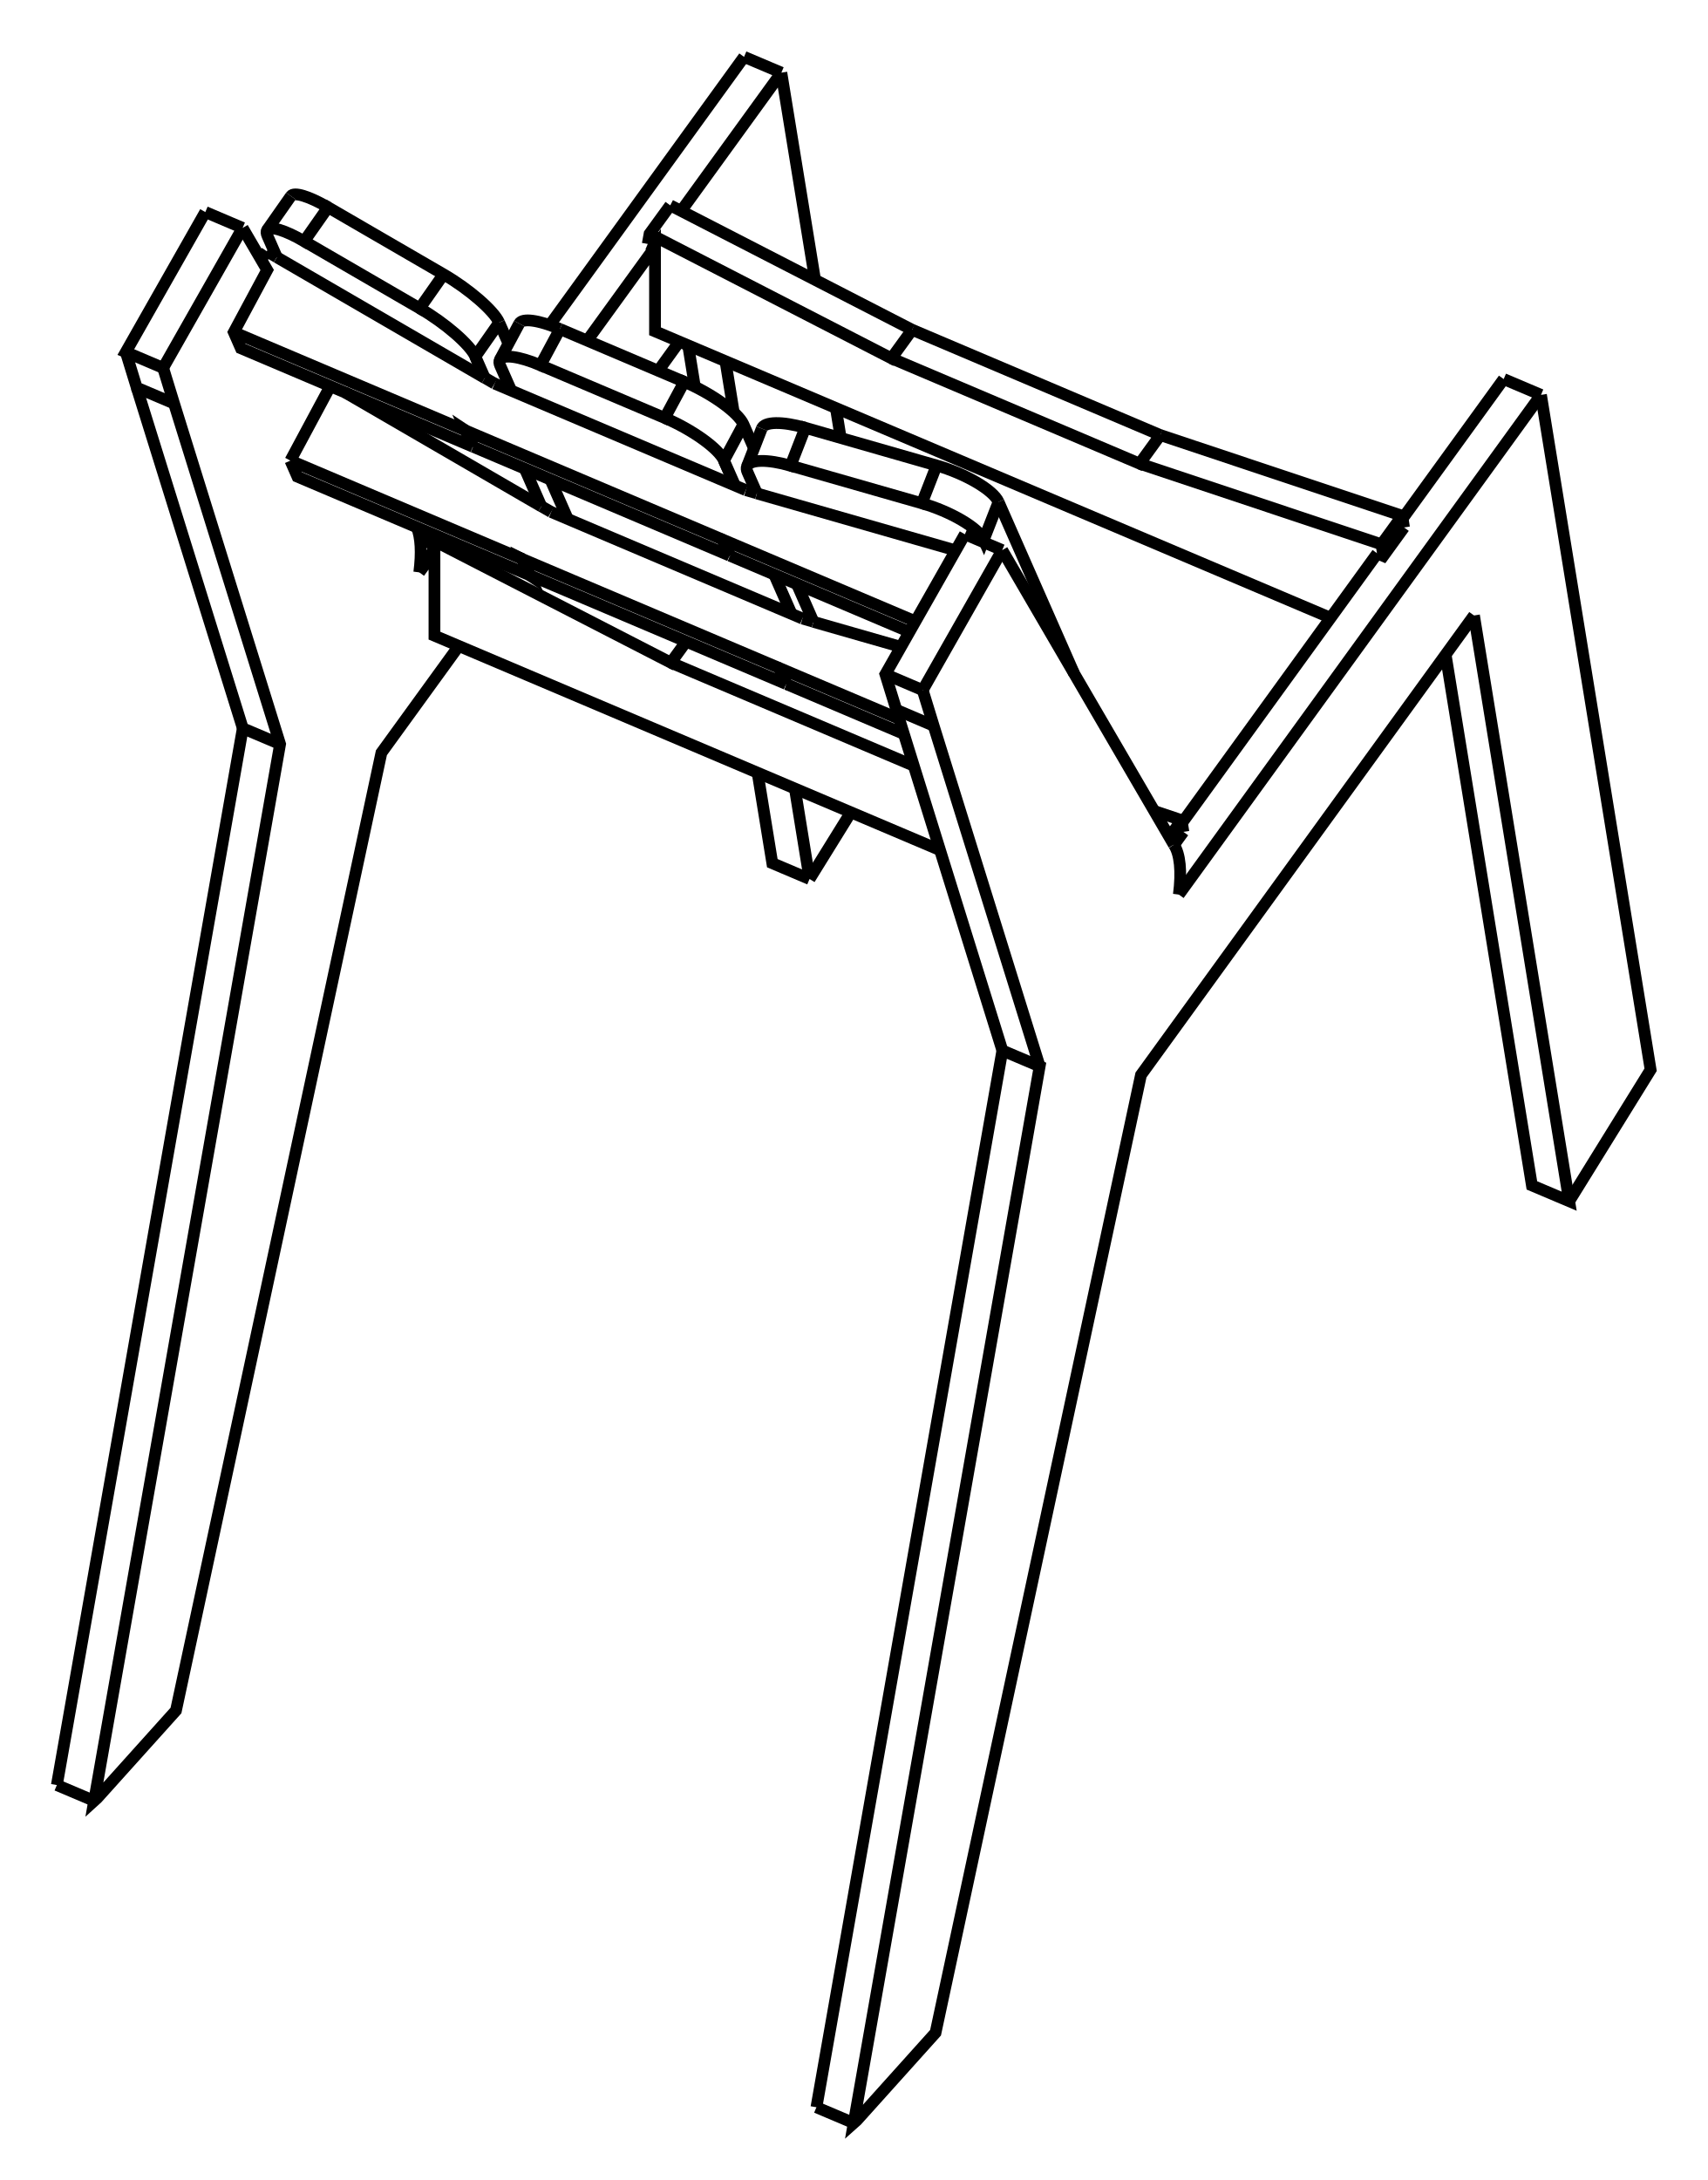
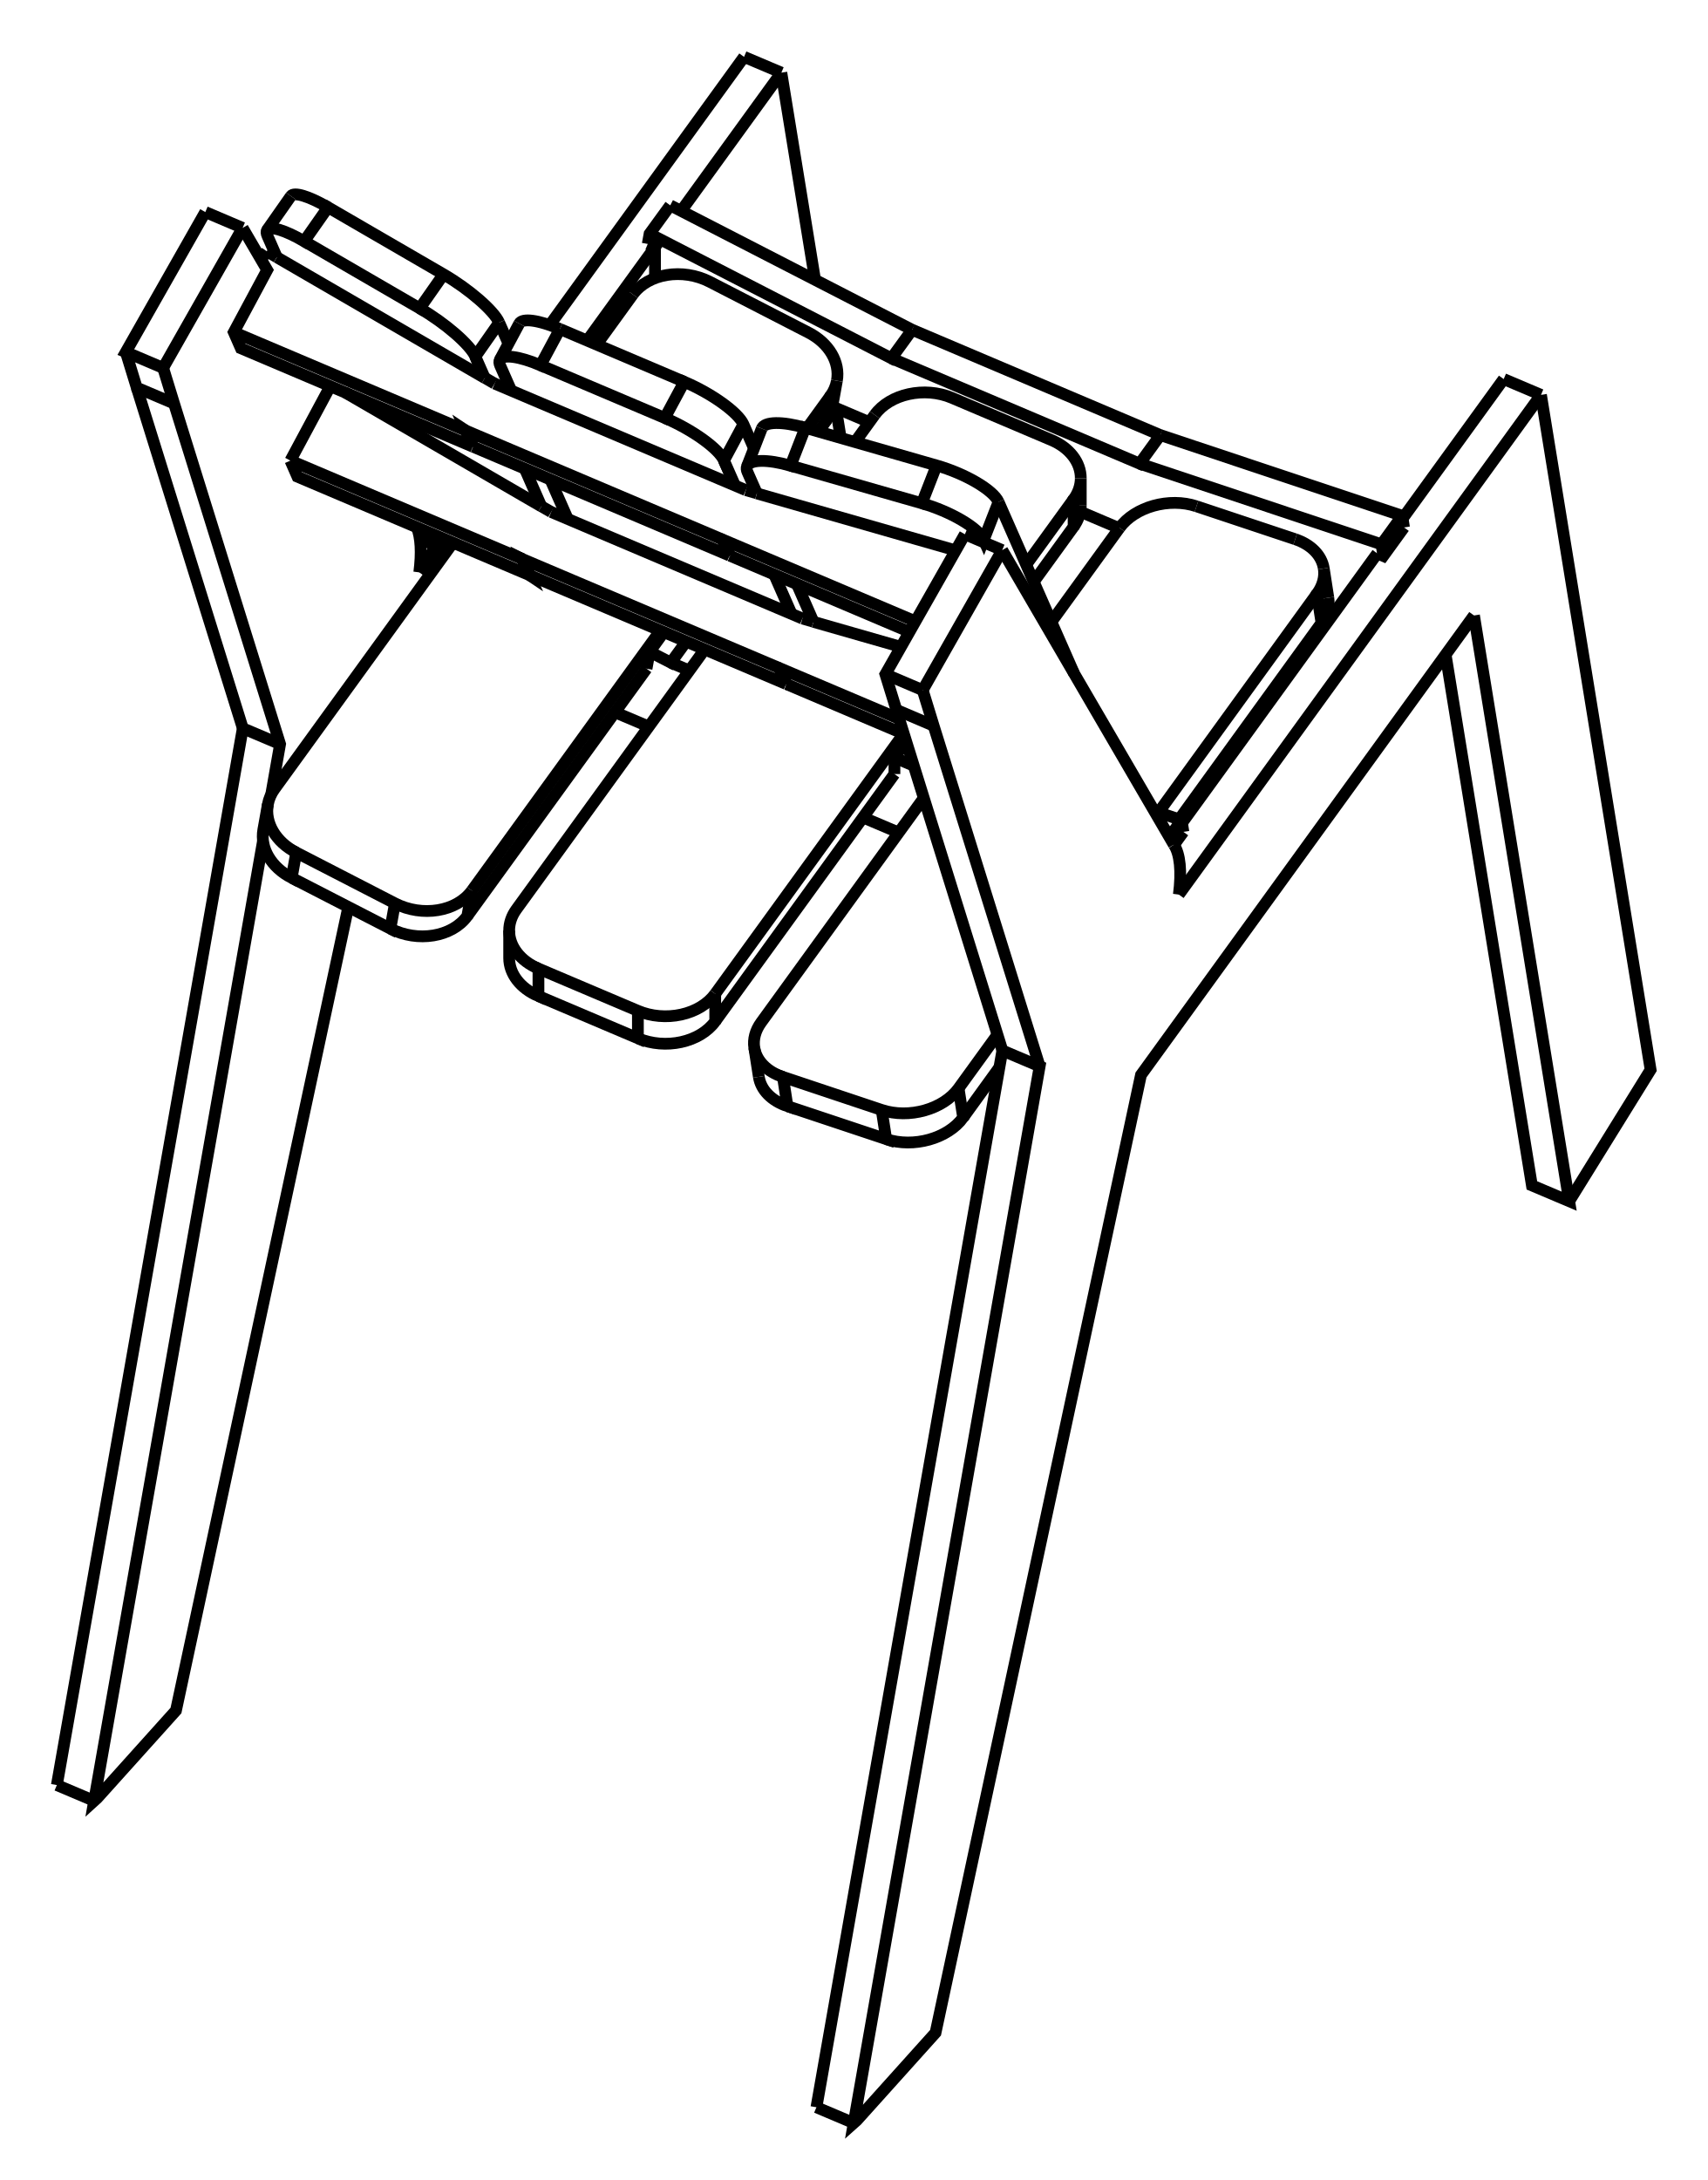
<svg xmlns="http://www.w3.org/2000/svg" version="1.1" viewBox="-15.015 -13.202 30.03 38.335" fill="none" stroke="black" stroke-width="0.6%" vector-effect="non-scaling-stroke">
  <path d="M 5.63 1.651 A 2.5 0.781 112.983 0 1 5.718 2.529" />
  <path d="M -0.656 23.854 L 2.614 5.271 L 3.27 5.549 L -0 24.132 L 0.055 24.083 L 1.439 22.543 L 5.052 5.701 L 10.909 -2.379" />
  <path d="M 10.41 -1.69 L 11.927 7.643 L 12.583 7.921 L 10.909 -2.379" />
  <path d="M 11.431 -6.536 L 9.653 -4.084" />
  <path d="M 9.208 -3.47 L 5.774 1.268" />
  <path d="M 1.955 -3.807 L 0.557 -1.345 L 0.75 -0.719 L 2.614 5.271" />
  <path d="M 12.087 -6.258 L 11.431 -6.536" />
  <path d="M 12.087 -6.258 L 5.718 2.529" />
  <path d="M 5.632 1.655 L 5.798 1.426" />
  <path d="M 9.208 -3.47 L 9.314 -3.425 L 9.678 -3.927" />
  <path d="M 5.63 1.651 L 2.611 -3.528" />
  <path d="M 1.213 -1.066 L 2.611 -3.528" />
  <path d="M 1.213 -1.066 L 1.405 -0.44 L 3.27 5.549" />
  <path d="M 12.583 7.921 L 14.015 5.609 L 12.087 -6.258" />
  <path d="M 1.955 -3.807 L 2.611 -3.528" />
  <path d="M -0.656 23.854 L -0 24.132" />
  <path d="M 9.646 -4.132 L 9.678 -3.927" />
  <path d="M 5.392 -5.551 L 9.646 -4.132" />
  <path d="M 1.027 -7.403 L 5.392 -5.551" />
  <path d="M -3.227 -9.591 L 1.027 -7.403" />
-   <path d="M 8.387 -2.337 L -3.495 -7.376 L -3.495 -8.858 L -4.688 -7.212" />
+   <path d="M 8.387 -2.337 L 8.3 -2.373" />
+   <path d="M 4.67 -3.913 L 3.983 -4.205" />
+   <path d="M 0.275 -5.777 L -0.377 -6.054" />
  <path d="M 9.282 -3.63 L 9.314 -3.425" />
  <path d="M 5.028 -5.049 L 9.282 -3.63 L 9.646 -4.132" />
  <path d="M 0.663 -6.901 L 5.028 -5.049 L 5.392 -5.551" />
  <path d="M -3.591 -9.09 L 0.663 -6.901 L 1.027 -7.403" />
  <path d="M -3.623 -8.912 L -3.591 -9.09 L -3.227 -9.591" />
-   <path d="M -3.623 -8.912 L -3.495 -8.858" />
+   <path d="M -3.623 -8.912 L -3.495 -8.858 L -4.688 -7.212" />
+   <path d="M -3.495 -8.311 L -3.495 -8.858" />
  <path d="M 5.766 1.221 L 5.798 1.426" />
  <path d="M 5.286 1.06 L 5.766 1.221" />
-   <path d="M 1.517 1.747 L -7.374 -2.024 L -7.374 -3.505 L -7.641 -3.137" />
-   <path d="M -3.216 -1.549 L 1.055 0.263" />
-   <path d="M -7.47 -3.737 L -3.216 -1.549 L -2.947 -1.92" />
+   <path d="M 0.791 1.439 L 0.162 1.172" />
+   <path d="M -3.604 -0.425 L -4.199 -0.677" />
+   <path d="M 0.716 0.119 L 1.055 0.263" />
+   <path d="M 0.716 0.409 L 0.716 0.119 L 0.922 -0.166" />
+   <path d="M -3.216 -1.549 L -2.89 -1.41" />
+   <path d="M -3.59 -1.741 L -3.216 -1.549 L -2.947 -1.92" />
+   <path d="M -3.644 -1.443 L -3.59 -1.741 L -3.34 -2.087" />
+   <path d="M -7.47 -3.737 L -7.121 -3.558" />
  <path d="M -7.502 -3.56 L -7.47 -3.737 L -7.414 -3.815" />
-   <path d="M -7.502 -3.56 L -7.374 -3.505" />
+   <path d="M -7.502 -3.56 L -7.374 -3.505 L -7.641 -3.137" />
+   <path d="M -7.374 -3.208 L -7.374 -3.505" />
  <path d="M -6.701 -5.348 L -10.779 -7.078 L -10.903 -7.36 L -10.316 -8.454 L -10.748 -9.194" />
  <path d="M -6.695 -5.345 L -6.701 -5.348" />
  <path d="M -6.694 -5.346 L -6.695 -5.345" />
  <path d="M -2.183 -3.432 L -6.694 -5.346" />
  <path d="M -2.175 -3.429 L -2.183 -3.431" />
  <path d="M 0.981 -2.09 L -2.175 -3.429" />
  <path d="M 1.086 -2.275 L -2.3 -3.711 L -2.307 -3.713 L -2.183 -3.431" />
  <path d="M -2.3 -3.711 L -2.175 -3.429" />
  <path d="M -1.703 -4.525 L 1.794 -3.523" />
  <path d="M -1.898 -4.583 L -1.704 -4.527" />
  <path d="M -6.316 -6.457 L -1.898 -4.583" />
  <path d="M -6.488 -6.557 L -6.316 -6.457" />
  <path d="M -6.489 -6.555 L -6.488 -6.557" />
  <path d="M -10.146 -8.678 L -6.489 -6.555" />
  <path d="M -10.323 -8.783 L -10.147 -8.68" />
  <path d="M -10.424 -8.639 L -10.323 -8.783" />
  <path d="M -6.825 -5.631 L -10.903 -7.36" />
  <path d="M -6.819 -5.627 L -6.825 -5.631 L -6.701 -5.348" />
  <path d="M -6.819 -5.628 L -6.819 -5.627 L -6.695 -5.345" />
  <path d="M -2.307 -3.714 L -6.819 -5.628 L -6.694 -5.346" />
  <path d="M -2.307 -3.713 L -2.307 -3.714" />
  <path d="M 0.557 -1.345 L 1.213 -1.066" />
  <path d="M 0.75 -0.719 L 1.405 -0.44" />
  <path d="M 0.799 -0.561 L -1.305 -1.453 L -1.312 -1.455 L -1.188 -1.173" />
  <path d="M -1.305 -1.453 L -1.18 -1.171 L -1.188 -1.173" />
  <path d="M 0.881 -0.296 L -1.18 -1.171" />
  <path d="M -0.708 -2.267 L 0.831 -1.826" />
  <path d="M -0.903 -2.325 L -0.709 -2.269" />
  <path d="M -5.321 -4.199 L -0.903 -2.325" />
  <path d="M -5.493 -4.298 L -5.321 -4.199" />
  <path d="M -5.494 -4.297 L -5.493 -4.298" />
  <path d="M -8.946 -6.301 L -5.494 -4.297" />
  <path d="M -9.908 -5.102 L -9.206 -6.411" />
  <path d="M -5.83 -3.372 L -9.908 -5.102" />
  <path d="M -5.824 -3.369 L -5.83 -3.372 L -5.706 -3.09 L -9.784 -4.82 L -9.908 -5.102" />
  <path d="M -5.823 -3.369 L -5.824 -3.369 L -5.7 -3.086 L -5.706 -3.09" />
  <path d="M -1.312 -1.456 L -5.823 -3.369 L -5.699 -3.087 L -5.7 -3.086" />
  <path d="M -1.312 -1.455 L -1.312 -1.456" />
  <path d="M -1.188 -1.174 L -5.699 -3.087" />
  <path d="M 5.552 1.517 L 5.766 1.221" />
  <path d="M -1.929 -12.202 L -5.347 -7.485" />
  <path d="M -1.273 -11.924 L -1.929 -12.202" />
  <path d="M -1.273 -11.924 L -3.035 -9.493" />
  <path d="M -7.684 -3.929 A 2.5 0.781 112.983 0 1 -7.641 -3.137" />
  <path d="M -12.146 -6.732 L -10.748 -9.194" />
-   <path d="M -12.146 -6.732 L -11.954 -6.107 L -10.089 -0.117 L -13.359 18.466 L -13.305 18.417 L -11.92 16.877 L -8.307 0.035 L -6.946 -1.842" />
-   <path d="M -3.438 -6.682 L -3.067 -7.195" />
-   <path d="M -0.777 2.255 L -1.035 0.665" />
-   <path d="M -2.11 -5.951 L -2.256 -6.851" />
-   <path d="M -0.777 2.255 L -0.05 1.082" />
+   <path d="M -12.146 -6.732 L -11.954 -6.107 L -10.089 -0.117 L -10.245 0.767" />
+   <path d="M -10.389 1.585 L -13.359 18.466 L -13.305 18.417 L -11.92 16.877 L -8.889 2.747" />
  <path d="M -0.229 -5.501 L -0.314 -6.027" />
  <path d="M -0.68 -8.281 L -1.273 -11.924" />
+   <path d="M -2.436 4.758 L 0.716 0.409" />
+   <path d="M 3.166 -2.972 L 3.867 -3.94 L 3.867 -4.423 A 1 0.765 180 0 0 3.993 -4.794 L 3.993 -4.311" />
+   <path d="M -2.436 4.274 L 0.878 -0.298" />
+   <path d="M 3.033 -3.272 L 3.867 -4.423" />
+   <path d="M 3.867 -3.94 A 1 0.765 180 0 0 3.993 -4.311" />
+   <path d="M 0.369 -5.907 L 0.023 -5.429" />
+   <path d="M -2.621 -1.782 L -5.935 2.791 A 1 0.765 180 0 0 -6.06 3.162 L -6.06 3.645 A 1 0.765 180 0 0 -5.545 4.314 L -5.545 3.831 L -3.796 4.573 A 1 0.765 180 0 0 -2.436 4.274" />
+   <path d="M -6.796 2.906 L -3.644 -1.443" />
+   <path d="M -0.621 -5.613 L -0.492 -5.792 L -0.412 -6.237 A 1 0.797 190.172 0 0 -0.296 -6.507 L -0.376 -6.062" />
+   <path d="M -6.716 2.46 L -3.401 -2.113" />
+   <path d="M -0.822 -5.671 L -0.412 -6.237" />
+   <path d="M -0.492 -5.792 A 1 0.797 190.172 0 0 -0.376 -6.062" />
+   <path d="M -3.884 -8.024 L -4.523 -7.142" />
+   <path d="M -7.048 -3.659 L -10.188 0.674 A 1 0.797 190.172 0 0 -10.304 0.944 L -10.384 1.389 A 1 0.797 190.172 0 0 -9.885 2.235 L -9.805 1.789 L -8.069 2.683 A 1 0.797 190.172 0 0 -6.716 2.46" />
+   <path d="M 8.227 -2.248 A 1 0.721 171.149 0 0 8.347 -2.691" />
+   <path d="M 5.724 1.206 L 8.227 -2.248 L 8.147 -2.761 A 1 0.721 171.149 0 0 8.267 -3.205 L 8.347 -2.691" />
+   <path d="M 4.675 -3.92 L 3.476 -2.266" />
+   <path d="M 5.36 1.085 L 8.147 -2.761" />
+   <path d="M 6.028 -4.299 A 1 0.721 171.149 0 0 4.675 -3.92" />
+   <path d="M 7.764 -3.72 L 6.028 -4.299" />
+   <path d="M 8.267 -3.205 A 1 0.721 171.149 0 0 7.764 -3.72" />
+   <path d="M -3.796 5.056 A 1 0.765 180 0 0 -2.436 4.758 L -2.436 4.274" />
+   <path d="M -5.545 4.314 L -3.796 5.056 L -3.796 4.573" />
+   <path d="M -8.149 3.128 A 1 0.797 190.172 0 0 -6.796 2.906 L -6.716 2.46" />
+   <path d="M -9.885 2.235 L -8.149 3.128 L -8.069 2.683" />
+   <path d="M -1.669 5.734 A 1 0.721 171.149 0 0 -1.166 6.25 L -1.245 5.736 L 0.491 6.316 A 1 0.721 171.149 0 0 1.844 5.936 L 2.527 4.993" />
+   <path d="M 1.924 6.45 L 2.561 5.569" />
+   <path d="M 0.571 6.829 A 1 0.721 171.149 0 0 1.924 6.45 L 1.844 5.936" />
+   <path d="M -1.166 6.25 L 0.571 6.829 L 0.491 6.316" />
+   <path d="M 1.232 0.831 L -1.629 4.778 A 1 0.721 171.149 0 0 -1.749 5.221 L -1.669 5.734" />
+   <path d="M -1.749 5.221 A 1 0.721 171.149 0 0 -1.245 5.736" />
  <path d="M 2.287 -3.71 L 2.312 -3.655" />
  <path d="M 2.547 -4.376 L 3.873 -1.365 A 1 0.304 201.273 0 1 3.877 -1.357" />
  <path d="M -0.708 -2.267 L -1 -2.931" />
  <path d="M -1.703 -4.525 L -1.869 -4.902 A 1 0.304 201.273 0 1 -1.877 -5 A 1 0.304 201.273 0 1 -1.111 -5.013 L -0.852 -5.679 L 1.457 -5.017 A 1 0.304 201.273 0 1 2.547 -4.376" />
  <path d="M -6.655 -6.932 L -6.489 -6.555" />
  <path d="M -5.786 -4.961 L -5.494 -4.297" />
  <path d="M -6.236 -7.53 L -6.072 -7.159" />
  <path d="M -10.146 -8.678 L -10.311 -9.054 A 1 0.228 215.023 0 1 -10.318 -9.156 A 1 0.228 215.023 0 1 -9.665 -8.959 L -9.246 -9.557 L -7.214 -8.378 A 1 0.228 215.023 0 1 -6.236 -7.53" />
  <path d="M -11.404 -9.473 L -10.748 -9.194" />
  <path d="M 1.198 -4.352 A 1 0.304 201.273 0 1 2.287 -3.71 L 2.547 -4.376" />
  <path d="M -1.111 -5.013 L 1.198 -4.352 L 1.457 -5.017" />
  <path d="M -7.633 -7.78 A 1 0.228 215.023 0 1 -6.655 -6.932 L -6.236 -7.53" />
  <path d="M -9.665 -8.959 L -7.633 -7.78 L -7.214 -8.378" />
  <path d="M -11.404 -9.473 L -12.802 -7.011 L -12.146 -6.732" />
  <path d="M -12.802 -7.011 L -12.61 -6.385 L -11.954 -6.107" />
  <path d="M -12.61 -6.385 L -10.745 -0.395 L -10.089 -0.117" />
  <path d="M -14.015 18.188 L -10.745 -0.395" />
-   <path d="M -2.912 -7.129 L -2.794 -6.402" />
-   <path d="M -1.691 0.386 L -1.432 1.977 L -0.777 2.255" />
  <path d="M -14.015 18.188 L -13.359 18.466" />
+   <path d="M 3.993 -4.794 A 1 0.765 180 0 0 3.478 -5.463 L 1.729 -6.205 A 1 0.765 180 0 0 0.369 -5.907" />
+   <path d="M -6.06 3.162 A 1 0.765 180 0 0 -5.545 3.831" />
+   <path d="M -0.296 -6.507 A 1 0.797 190.172 0 0 -0.795 -7.353 L -2.531 -8.246 A 1 0.797 190.172 0 0 -3.884 -8.024" />
+   <path d="M -10.304 0.944 A 1 0.797 190.172 0 0 -9.805 1.789" />
  <path d="M -1.618 -5.666 A 1 0.304 201.273 0 1 -0.852 -5.679" />
  <path d="M -9.899 -9.754 A 1 0.228 215.023 0 1 -9.246 -9.557" />
  <path d="M -5.509 -6.779 L -3.323 -5.852 L -2.981 -6.488 A 1 0.268 208.223 0 1 -1.94 -5.741 L -1.754 -5.317" />
  <path d="M -5.167 -7.416 L -2.981 -6.488" />
  <path d="M -3.323 -5.852 A 1 0.268 208.223 0 1 -2.282 -5.104 L -1.94 -5.741" />
  <path d="M -2.282 -5.104 L -2.088 -4.664" />
  <path d="M -1.399 -3.1 L -1.093 -2.405" />
  <path d="M -5.029 -4.075 L -5.335 -4.769" />
  <path d="M -6.024 -6.333 L -6.218 -6.773 A 1 0.268 208.223 0 1 -6.224 -6.875 A 1 0.268 208.223 0 1 -5.509 -6.779 L -5.167 -7.416" />
  <path d="M -5.883 -7.512 A 1 0.268 208.223 0 1 -5.167 -7.416" />
  <path d="M 3.873 -1.364 L 3.873 -1.365" />
  <path d="M -5.176 -4.137 L -5.103 -4.242" />
  <path d="M -0.841 -2.307 L -0.777 -2.425" />
  <path d="M -1.618 -5.666 L -1.877 -5" />
  <path d="M -5.072 -4.174 L -5.116 -4.112" />
  <path d="M -9.899 -9.754 L -10.318 -9.156" />
  <path d="M -0.75 -2.362 L -0.788 -2.292" />
  <path d="M -5.883 -7.512 L -6.224 -6.875" />
</svg>
